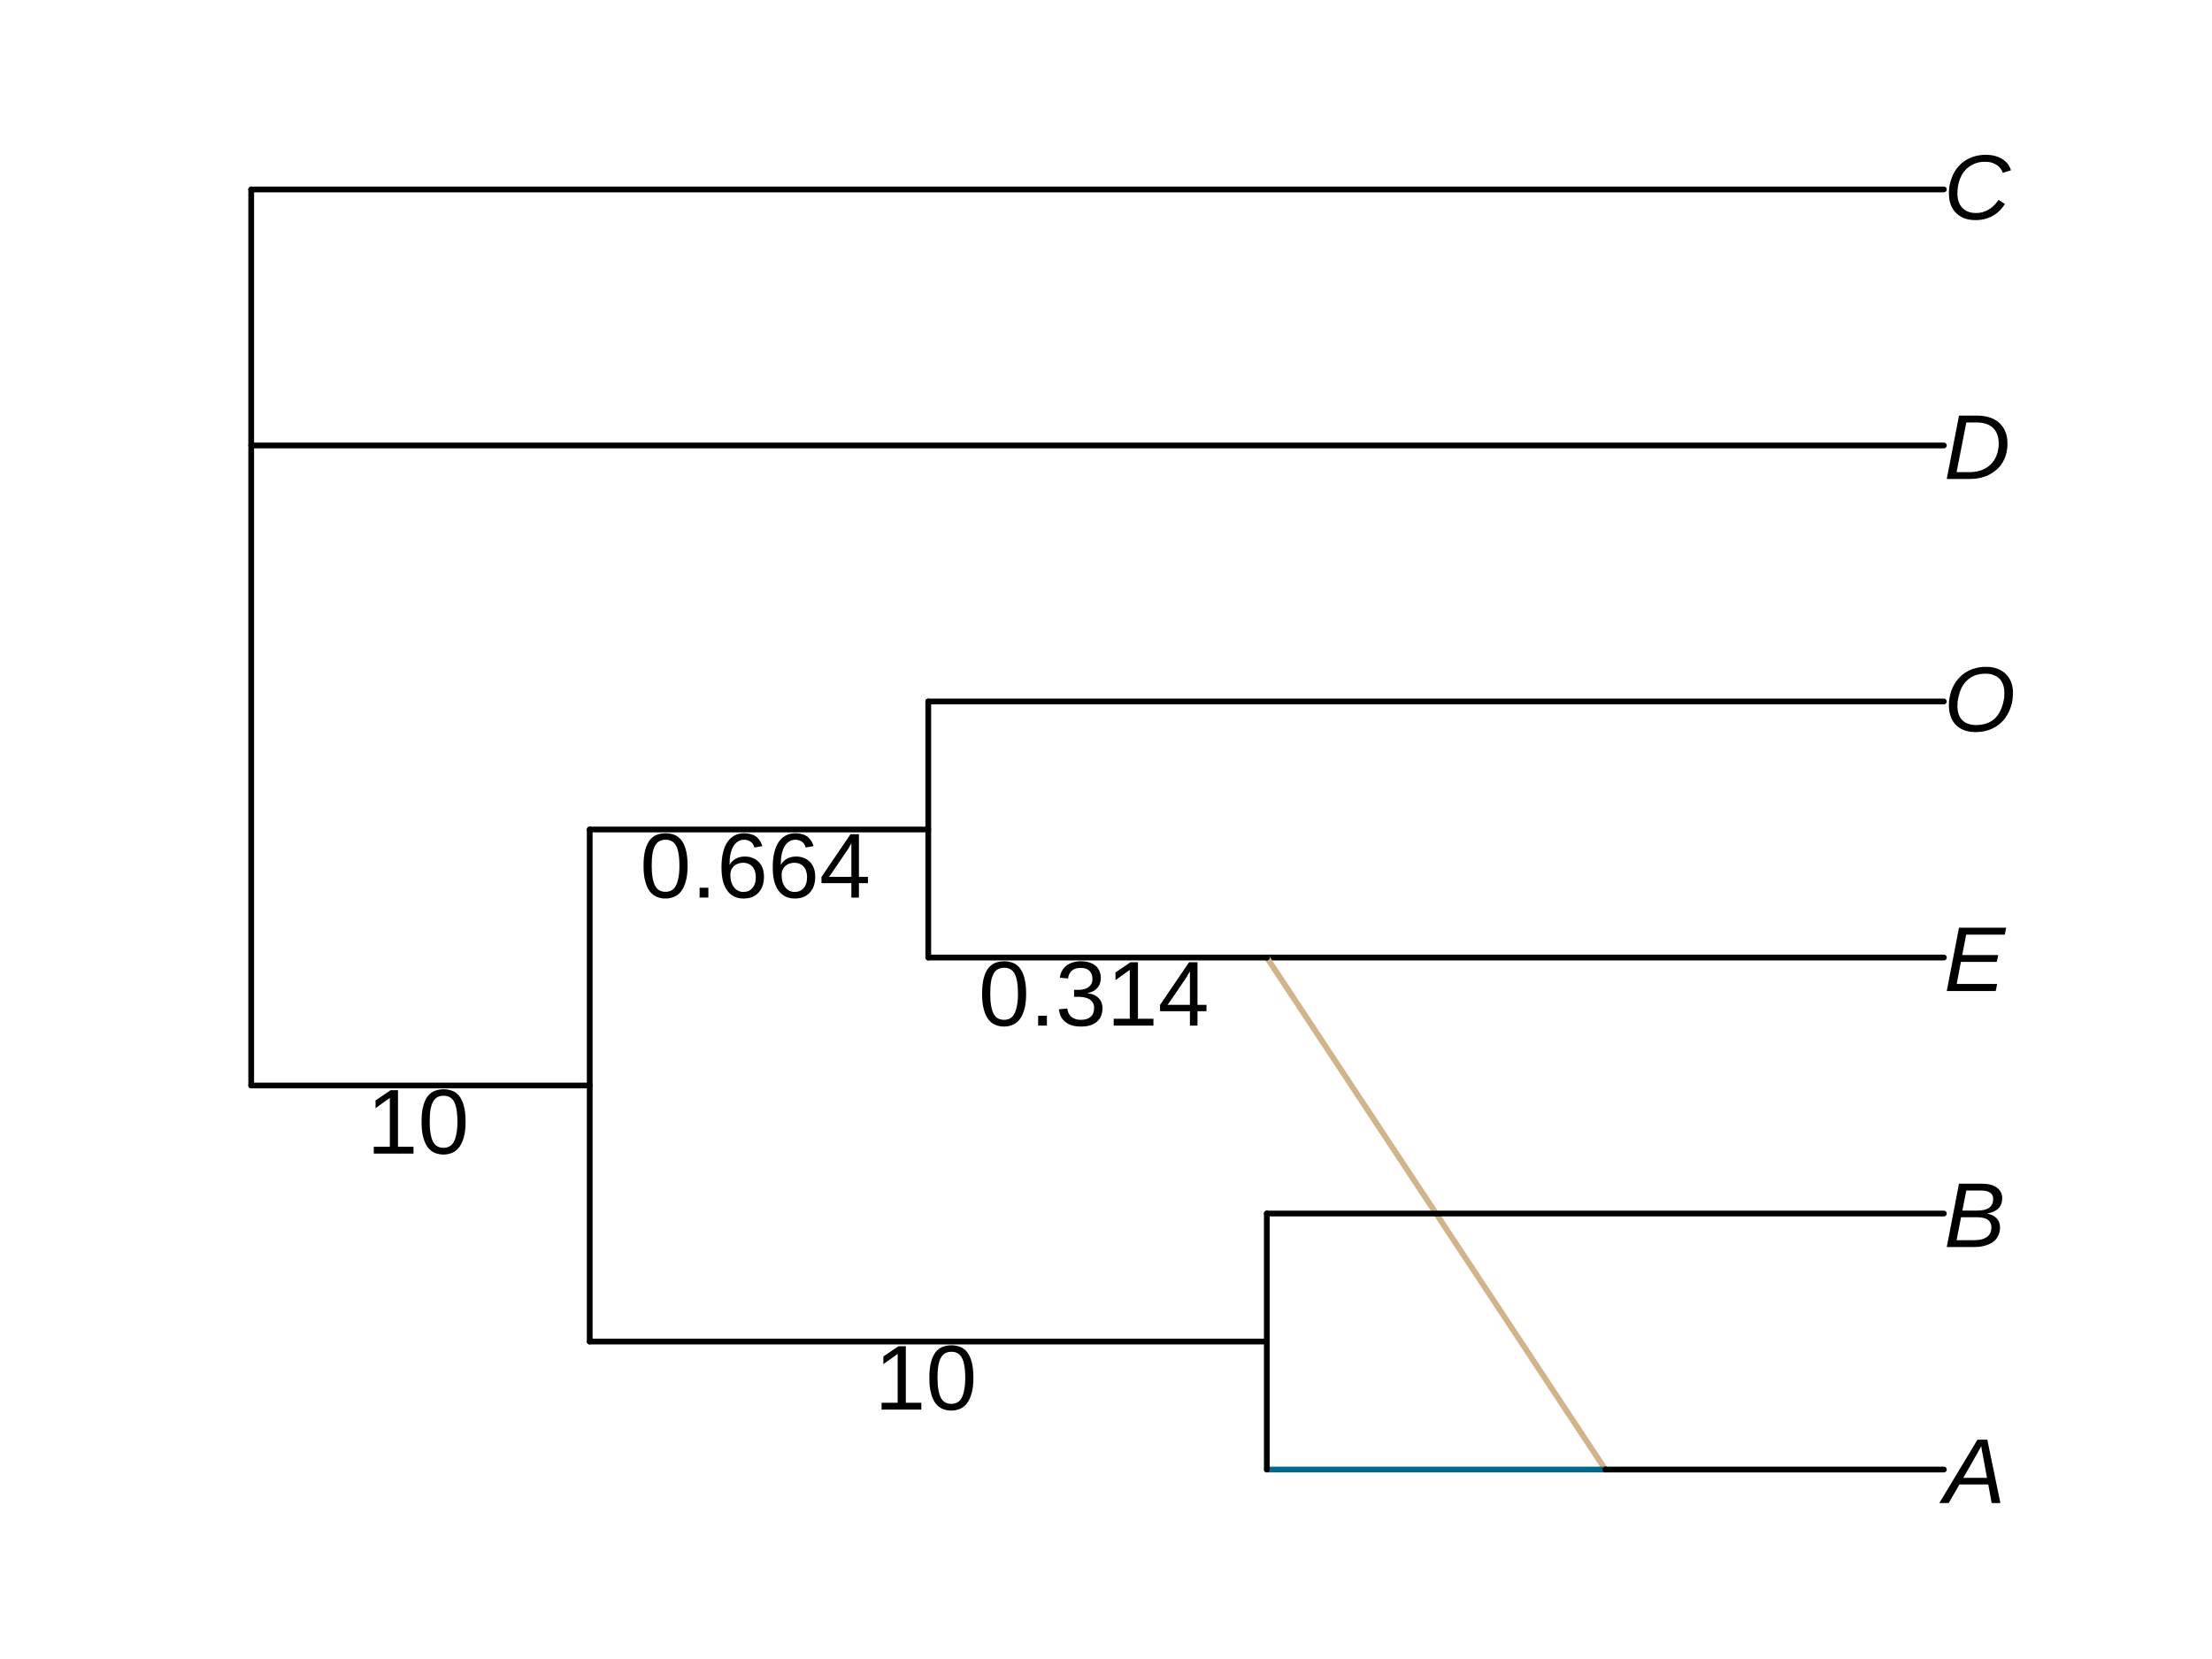
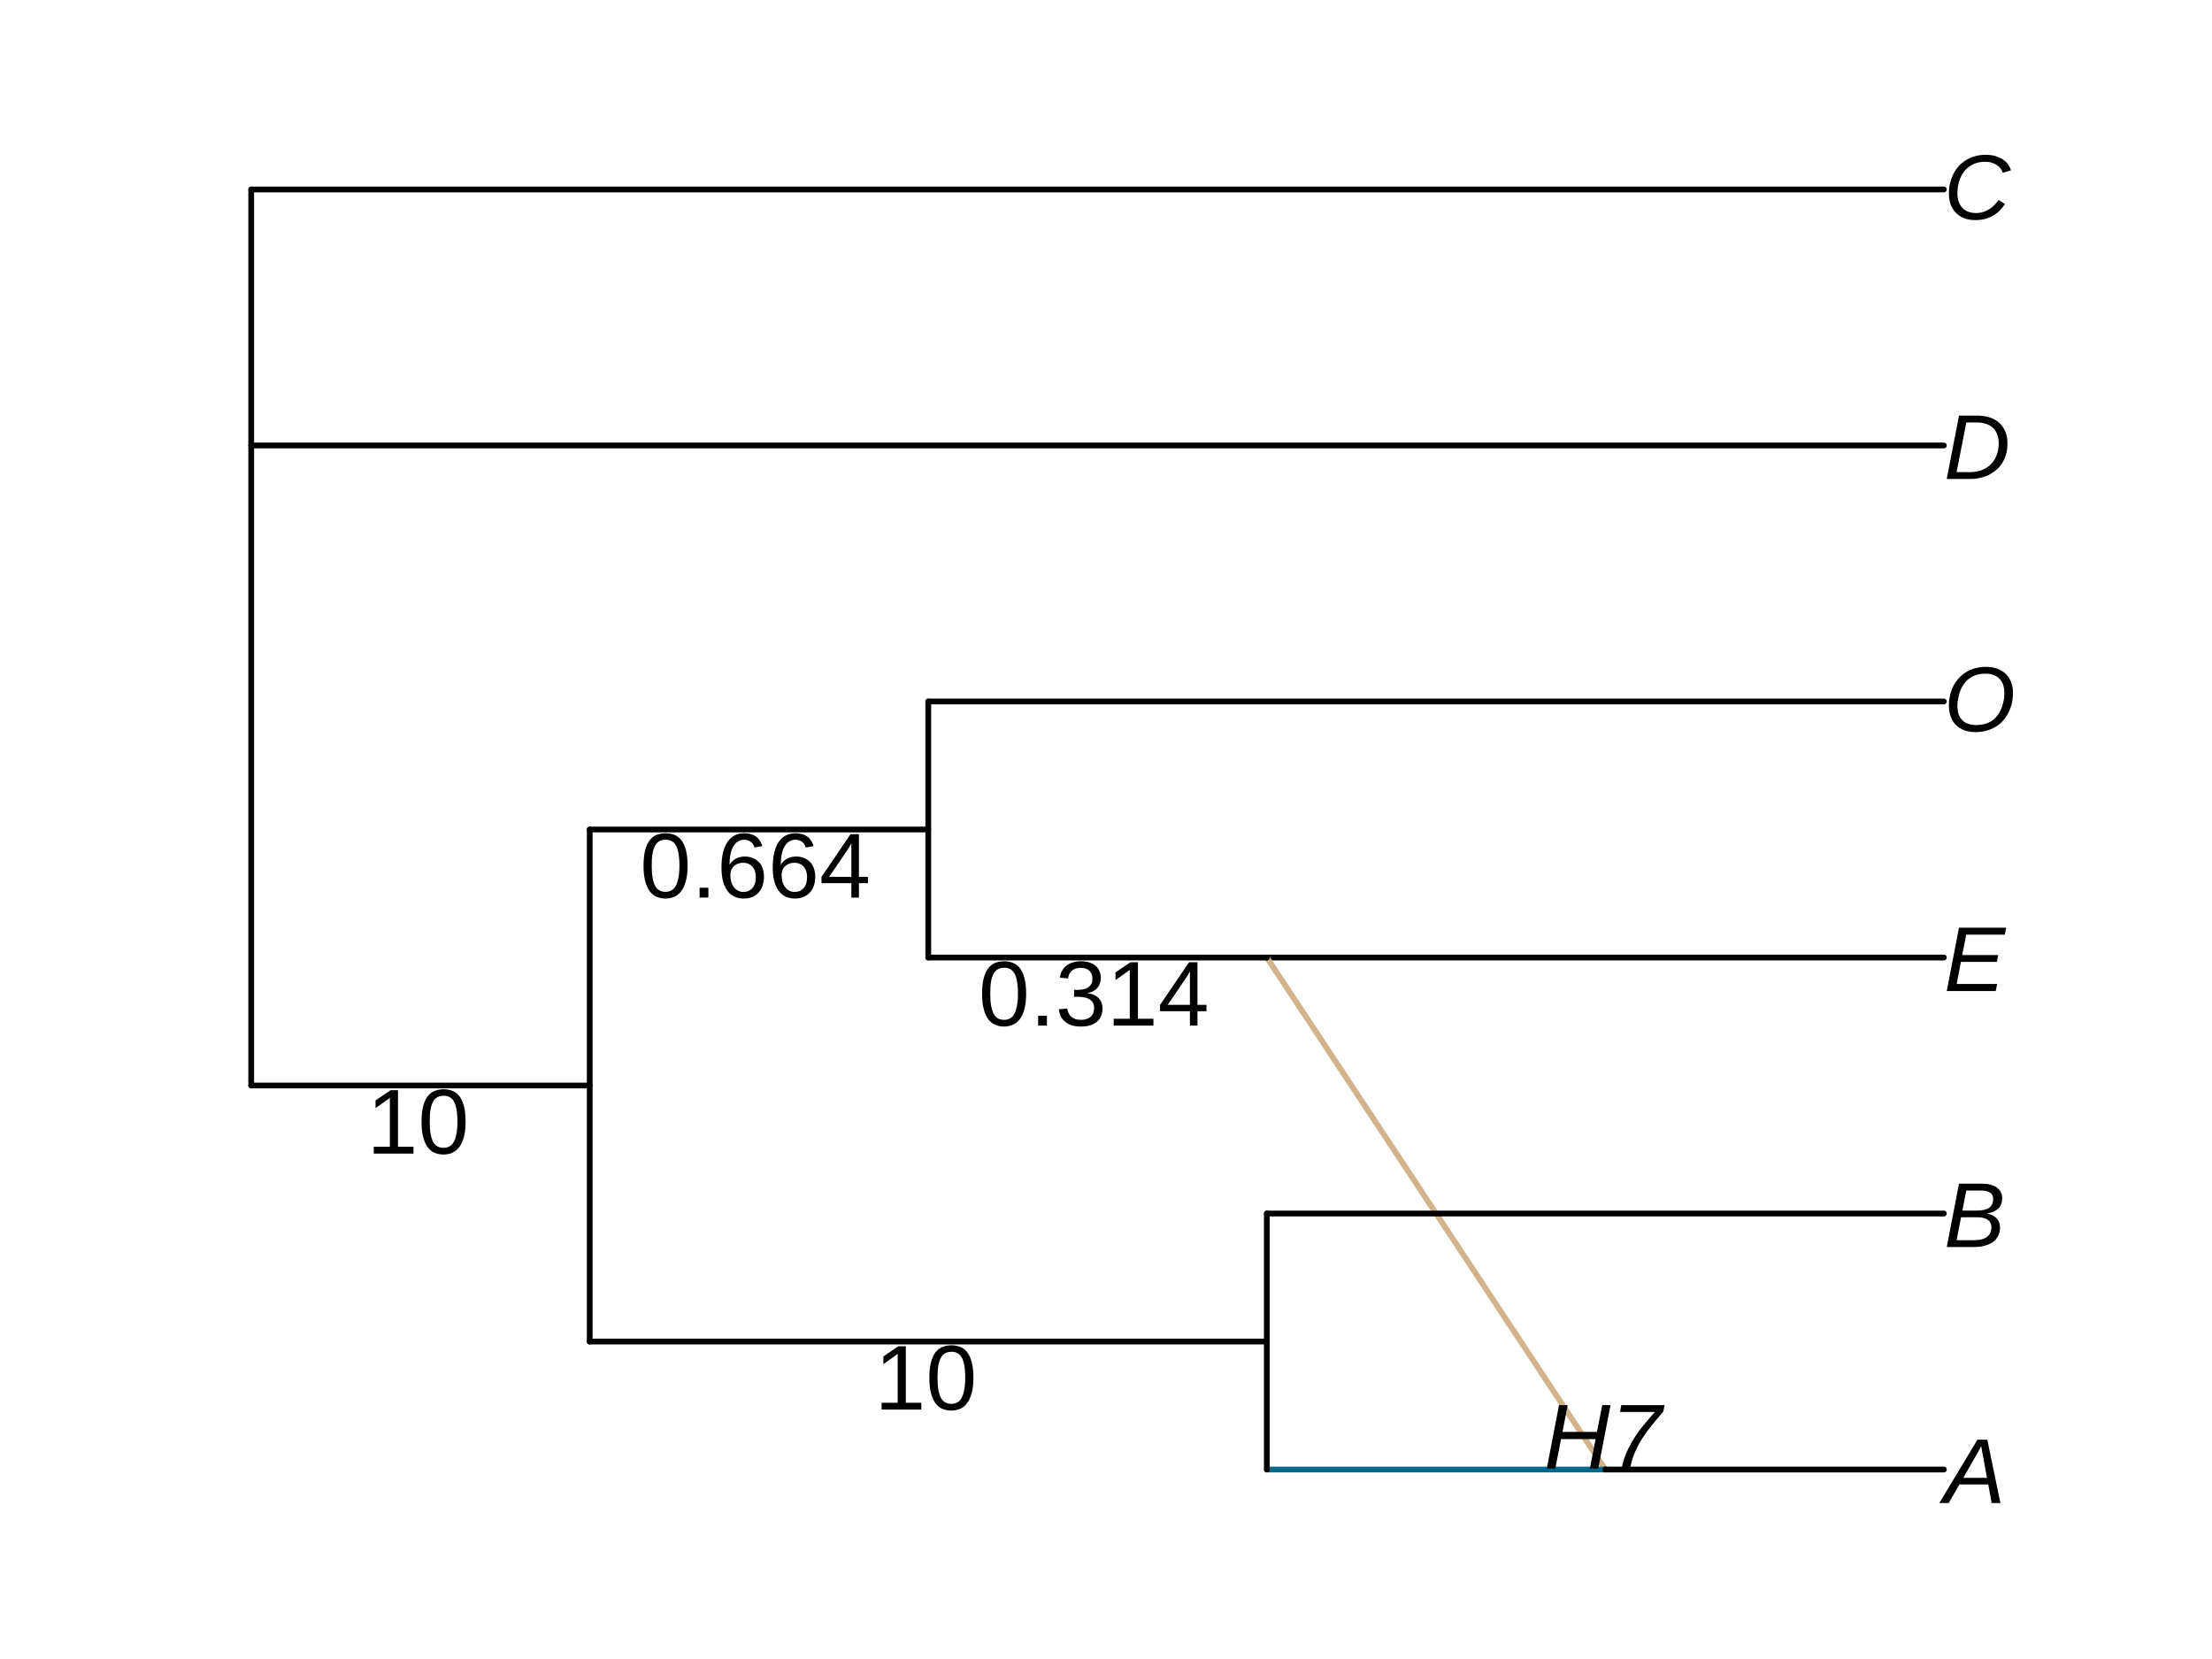
<svg xmlns="http://www.w3.org/2000/svg" xmlns:xlink="http://www.w3.org/1999/xlink" width="288pt" height="216pt" viewBox="0 0 288 216" version="1.1">
  <defs>
    <g>
      <symbol overflow="visible" id="glyph0-0">
        <path style="stroke:none;" d="M 0.406 0 L 0.406 -8 L 3.594 -8 L 3.594 0 Z M 0.797 -0.406 L 3.188 -0.406 L 3.188 -7.594 L 0.797 -7.594 Z M 0.797 -0.406 " />
      </symbol>
      <symbol overflow="visible" id="glyph0-1">
        <path style="stroke:none;" d="M 7.953 -1.969 C 7.766 -1.688 7.551 -1.414 7.312 -1.156 C 7.07 -0.906 6.797 -0.688 6.484 -0.5 C 6.18 -0.312 5.832 -0.16 5.438 -0.047 C 5.051 0.066 4.609 0.125 4.109 0.125 C 3.523 0.125 3.016 0.035 2.578 -0.141 C 2.148 -0.328 1.789 -0.578 1.5 -0.891 C 1.219 -1.203 1.004 -1.566 0.859 -1.984 C 0.723 -2.398 0.656 -2.848 0.656 -3.328 C 0.656 -3.816 0.707 -4.281 0.812 -4.719 C 0.926 -5.156 1.078 -5.562 1.266 -5.938 C 1.461 -6.312 1.703 -6.648 1.984 -6.953 C 2.266 -7.254 2.582 -7.508 2.938 -7.719 C 3.289 -7.926 3.676 -8.086 4.094 -8.203 C 4.508 -8.316 4.953 -8.375 5.422 -8.375 C 5.93 -8.375 6.375 -8.316 6.75 -8.203 C 7.125 -8.086 7.445 -7.938 7.719 -7.75 C 7.988 -7.562 8.207 -7.348 8.375 -7.109 C 8.539 -6.867 8.66 -6.617 8.734 -6.359 L 7.672 -6.031 C 7.617 -6.219 7.531 -6.395 7.406 -6.562 C 7.281 -6.738 7.125 -6.891 6.938 -7.016 C 6.75 -7.148 6.523 -7.258 6.266 -7.344 C 6.004 -7.426 5.707 -7.469 5.375 -7.469 C 4.801 -7.469 4.289 -7.363 3.844 -7.156 C 3.395 -6.945 3.016 -6.656 2.703 -6.281 C 2.398 -5.914 2.164 -5.477 2 -4.969 C 1.844 -4.469 1.766 -3.914 1.766 -3.312 C 1.766 -2.945 1.816 -2.609 1.922 -2.297 C 2.023 -1.992 2.176 -1.727 2.375 -1.5 C 2.57 -1.281 2.82 -1.109 3.125 -0.984 C 3.426 -0.859 3.773 -0.797 4.172 -0.797 C 4.523 -0.797 4.848 -0.844 5.141 -0.938 C 5.43 -1.031 5.695 -1.156 5.938 -1.312 C 6.188 -1.469 6.406 -1.648 6.594 -1.859 C 6.789 -2.066 6.969 -2.281 7.125 -2.5 Z M 7.953 -1.969 " />
      </symbol>
      <symbol overflow="visible" id="glyph0-2">
        <path style="stroke:none;" d="M 4.359 -8.25 C 4.941 -8.25 5.473 -8.172 5.953 -8.016 C 6.43 -7.867 6.844 -7.641 7.188 -7.328 C 7.531 -7.023 7.797 -6.648 7.984 -6.203 C 8.18 -5.754 8.281 -5.234 8.281 -4.641 C 8.281 -4.117 8.219 -3.641 8.094 -3.203 C 7.969 -2.773 7.797 -2.391 7.578 -2.047 C 7.359 -1.703 7.094 -1.398 6.781 -1.141 C 6.477 -0.891 6.145 -0.676 5.781 -0.5 C 5.414 -0.332 5.031 -0.207 4.625 -0.125 C 4.219 -0.039 3.801 0 3.375 0 L 0.375 0 L 1.969 -8.25 Z M 1.656 -0.891 L 3.328 -0.891 C 3.898 -0.891 4.422 -0.973 4.891 -1.141 C 5.359 -1.316 5.758 -1.566 6.094 -1.891 C 6.426 -2.211 6.68 -2.602 6.859 -3.062 C 7.047 -3.531 7.141 -4.055 7.141 -4.641 C 7.141 -5.109 7.066 -5.516 6.922 -5.859 C 6.785 -6.203 6.594 -6.484 6.344 -6.703 C 6.094 -6.922 5.797 -7.082 5.453 -7.188 C 5.109 -7.301 4.738 -7.359 4.344 -7.359 L 2.922 -7.359 Z M 1.656 -0.891 " />
      </symbol>
      <symbol overflow="visible" id="glyph0-3">
        <path style="stroke:none;" d="M 5.5 -8.375 C 6.062 -8.375 6.555 -8.289 6.984 -8.125 C 7.422 -7.957 7.785 -7.723 8.078 -7.422 C 8.379 -7.129 8.609 -6.773 8.766 -6.359 C 8.922 -5.941 9 -5.484 9 -4.984 C 9 -4.797 8.988 -4.598 8.969 -4.391 C 8.945 -4.18 8.922 -3.984 8.891 -3.797 C 8.766 -3.203 8.562 -2.66 8.281 -2.172 C 8.008 -1.691 7.672 -1.281 7.266 -0.938 C 6.859 -0.602 6.391 -0.344 5.859 -0.156 C 5.336 0.031 4.77 0.125 4.156 0.125 C 3.57 0.125 3.062 0.039 2.625 -0.125 C 2.188 -0.301 1.82 -0.539 1.531 -0.844 C 1.238 -1.156 1.02 -1.523 0.875 -1.953 C 0.727 -2.379 0.656 -2.848 0.656 -3.359 C 0.656 -3.535 0.66 -3.719 0.672 -3.906 C 0.691 -4.094 0.723 -4.285 0.766 -4.484 C 0.879 -5.066 1.07 -5.598 1.344 -6.078 C 1.625 -6.555 1.969 -6.969 2.375 -7.312 C 2.781 -7.656 3.242 -7.914 3.766 -8.094 C 4.297 -8.281 4.875 -8.375 5.5 -8.375 Z M 5.438 -7.484 C 4.926 -7.484 4.473 -7.41 4.078 -7.266 C 3.68 -7.117 3.332 -6.906 3.031 -6.625 C 2.738 -6.352 2.492 -6.02 2.297 -5.625 C 2.109 -5.238 1.969 -4.797 1.875 -4.297 C 1.832 -4.117 1.801 -3.945 1.781 -3.781 C 1.77 -3.613 1.766 -3.453 1.766 -3.297 C 1.766 -2.879 1.816 -2.516 1.922 -2.203 C 2.035 -1.891 2.195 -1.629 2.406 -1.422 C 2.613 -1.211 2.867 -1.055 3.172 -0.953 C 3.484 -0.848 3.828 -0.797 4.203 -0.797 C 4.723 -0.797 5.18 -0.867 5.578 -1.016 C 5.984 -1.16 6.332 -1.367 6.625 -1.641 C 6.914 -1.922 7.156 -2.254 7.344 -2.641 C 7.539 -3.035 7.688 -3.477 7.781 -3.969 C 7.82 -4.133 7.848 -4.301 7.859 -4.469 C 7.867 -4.645 7.875 -4.812 7.875 -4.969 C 7.875 -5.383 7.816 -5.75 7.703 -6.062 C 7.598 -6.375 7.438 -6.633 7.219 -6.844 C 7.008 -7.051 6.754 -7.207 6.453 -7.312 C 6.148 -7.426 5.812 -7.484 5.438 -7.484 Z M 5.438 -7.484 " />
      </symbol>
      <symbol overflow="visible" id="glyph0-4">
        <path style="stroke:none;" d="M 0.375 0 L 1.969 -8.25 L 8.109 -8.25 L 7.938 -7.344 L 2.906 -7.344 L 2.391 -4.688 L 7.078 -4.688 L 6.891 -3.797 L 2.219 -3.797 L 1.672 -0.922 L 6.938 -0.922 L 6.75 0 Z M 0.375 0 " />
      </symbol>
      <symbol overflow="visible" id="glyph0-5">
        <path style="stroke:none;" d="M 1.969 -8.25 L 4.953 -8.25 C 5.359 -8.25 5.723 -8.207 6.047 -8.125 C 6.379 -8.039 6.656 -7.914 6.875 -7.75 C 7.102 -7.594 7.281 -7.395 7.406 -7.156 C 7.531 -6.926 7.594 -6.664 7.594 -6.375 C 7.594 -5.801 7.426 -5.348 7.094 -5.016 C 6.758 -4.691 6.266 -4.473 5.609 -4.359 C 5.891 -4.305 6.133 -4.227 6.344 -4.125 C 6.551 -4.02 6.727 -3.891 6.875 -3.734 C 7.02 -3.578 7.129 -3.398 7.203 -3.203 C 7.273 -3.004 7.312 -2.797 7.312 -2.578 C 7.312 -2.254 7.266 -1.961 7.172 -1.703 C 7.078 -1.453 6.953 -1.227 6.797 -1.031 C 6.641 -0.844 6.453 -0.68 6.234 -0.547 C 6.016 -0.422 5.773 -0.316 5.516 -0.234 C 5.266 -0.148 5 -0.086 4.719 -0.047 C 4.438 -0.016 4.148 0 3.859 0 L 0.375 0 Z M 2.406 -4.75 L 4.344 -4.75 C 5.051 -4.75 5.57 -4.875 5.906 -5.125 C 6.25 -5.383 6.422 -5.766 6.422 -6.266 C 6.422 -6.629 6.285 -6.898 6.016 -7.078 C 5.754 -7.266 5.367 -7.359 4.859 -7.359 L 2.922 -7.359 Z M 1.656 -0.891 L 3.812 -0.891 C 4.113 -0.891 4.41 -0.91 4.703 -0.953 C 4.992 -1.004 5.25 -1.094 5.469 -1.219 C 5.688 -1.344 5.859 -1.516 5.984 -1.734 C 6.117 -1.953 6.188 -2.238 6.188 -2.594 C 6.188 -3.008 6.031 -3.328 5.719 -3.547 C 5.406 -3.766 4.961 -3.875 4.391 -3.875 L 2.234 -3.875 Z M 1.656 -0.891 " />
      </symbol>
      <symbol overflow="visible" id="glyph0-6">
        <path style="stroke:none;" d="M 6.219 0 L 5.781 -2.422 L 2.031 -2.422 L 0.625 0 L -0.594 0 L 4.375 -8.25 L 5.656 -8.25 L 7.359 0 Z M 5.109 -6.062 C 5.078 -6.219 5.047 -6.367 5.016 -6.516 C 4.984 -6.672 4.957 -6.812 4.938 -6.938 C 4.914 -7.07 4.898 -7.18 4.891 -7.266 C 4.879 -7.348 4.867 -7.395 4.859 -7.406 C 4.859 -7.395 4.832 -7.344 4.781 -7.25 C 4.738 -7.164 4.68 -7.062 4.609 -6.938 C 4.535 -6.812 4.457 -6.672 4.375 -6.516 C 4.289 -6.359 4.203 -6.203 4.109 -6.047 L 2.531 -3.281 L 5.609 -3.281 Z M 5.109 -6.062 " />
+       </symbol>
+       <symbol overflow="visible" id="glyph0-7">
+         <path style="stroke:none;" d="M 5.984 0 L 6.734 -3.828 L 2.234 -3.828 L 1.484 0 L 0.375 0 L 1.969 -8.25 L 3.094 -8.25 L 2.422 -4.766 L 6.906 -4.766 L 7.594 -8.25 L 8.672 -8.25 L 7.078 0 Z M 5.984 0 " />
+       </symbol>
+       <symbol overflow="visible" id="glyph0-8">
+         <path style="stroke:none;" d="M 6.875 -7.406 C 6.52 -6.977 6.176 -6.57 5.844 -6.188 C 5.52 -5.801 5.211 -5.414 4.922 -5.031 C 4.641 -4.656 4.375 -4.273 4.125 -3.891 C 3.875 -3.504 3.648 -3.109 3.453 -2.703 C 3.254 -2.297 3.078 -1.867 2.922 -1.422 C 2.773 -0.973 2.648 -0.5 2.547 0 L 1.453 0 C 1.598 -0.75 1.812 -1.441 2.094 -2.078 C 2.375 -2.723 2.703 -3.344 3.078 -3.938 C 3.453 -4.531 3.867 -5.102 4.328 -5.656 C 4.785 -6.219 5.27 -6.785 5.781 -7.359 L 1.25 -7.359 L 1.406 -8.25 L 7.047 -8.25 Z M 6.875 -7.406 " />
      </symbol>
      <symbol overflow="visible" id="glyph1-0">
        <path style="stroke:none;" d="M 0.406 0 L 0.406 -8 L 3.594 -8 L 3.594 0 Z M 0.797 -0.406 L 3.188 -0.406 L 3.188 -7.594 L 0.797 -7.594 Z M 0.797 -0.406 " />
      </symbol>
      <symbol overflow="visible" id="glyph1-1">
        <path style="stroke:none;" d="M 6.203 -4.125 C 6.203 -3.332 6.125 -2.664 5.969 -2.125 C 5.82 -1.582 5.617 -1.145 5.359 -0.812 C 5.098 -0.477 4.789 -0.238 4.438 -0.094 C 4.094 0.051 3.723 0.125 3.328 0.125 C 2.922 0.125 2.539 0.051 2.188 -0.094 C 1.844 -0.238 1.539 -0.477 1.281 -0.812 C 1.031 -1.145 0.832 -1.582 0.688 -2.125 C 0.539 -2.664 0.469 -3.332 0.469 -4.125 C 0.469 -4.957 0.539 -5.645 0.688 -6.188 C 0.832 -6.738 1.035 -7.176 1.297 -7.5 C 1.555 -7.82 1.859 -8.047 2.203 -8.172 C 2.555 -8.305 2.941 -8.375 3.359 -8.375 C 3.754 -8.375 4.125 -8.305 4.469 -8.172 C 4.812 -8.047 5.113 -7.82 5.375 -7.5 C 5.633 -7.176 5.836 -6.738 5.984 -6.188 C 6.129 -5.645 6.203 -4.957 6.203 -4.125 Z M 5.141 -4.125 C 5.141 -4.781 5.098 -5.328 5.016 -5.766 C 4.941 -6.203 4.828 -6.551 4.672 -6.812 C 4.516 -7.07 4.328 -7.254 4.109 -7.359 C 3.891 -7.473 3.641 -7.531 3.359 -7.531 C 3.055 -7.531 2.789 -7.473 2.562 -7.359 C 2.344 -7.254 2.156 -7.07 2 -6.812 C 1.844 -6.551 1.723 -6.203 1.641 -5.766 C 1.566 -5.328 1.531 -4.781 1.531 -4.125 C 1.531 -3.5 1.57 -2.969 1.656 -2.531 C 1.738 -2.094 1.852 -1.742 2 -1.484 C 2.156 -1.223 2.344 -1.035 2.562 -0.922 C 2.789 -0.805 3.047 -0.75 3.328 -0.75 C 3.609 -0.75 3.859 -0.805 4.078 -0.922 C 4.305 -1.035 4.492 -1.223 4.641 -1.484 C 4.797 -1.742 4.914 -2.094 5 -2.531 C 5.094 -2.969 5.141 -3.5 5.141 -4.125 Z M 5.141 -4.125 " />
      </symbol>
      <symbol overflow="visible" id="glyph1-2">
        <path style="stroke:none;" d="M 1.094 0 L 1.094 -1.281 L 2.234 -1.281 L 2.234 0 Z M 1.094 0 " />
      </symbol>
      <symbol overflow="visible" id="glyph1-3">
        <path style="stroke:none;" d="M 6.141 -2.281 C 6.141 -1.906 6.078 -1.566 5.953 -1.266 C 5.836 -0.973 5.66 -0.723 5.422 -0.516 C 5.18 -0.305 4.883 -0.145 4.531 -0.031 C 4.188 0.07 3.789 0.125 3.344 0.125 C 2.832 0.125 2.398 0.062 2.047 -0.062 C 1.703 -0.195 1.414 -0.367 1.188 -0.578 C 0.957 -0.785 0.785 -1.02 0.672 -1.281 C 0.566 -1.551 0.492 -1.832 0.453 -2.125 L 1.547 -2.219 C 1.578 -2 1.633 -1.801 1.719 -1.625 C 1.801 -1.445 1.914 -1.289 2.062 -1.156 C 2.207 -1.031 2.383 -0.93 2.594 -0.859 C 2.801 -0.785 3.051 -0.75 3.344 -0.75 C 3.875 -0.75 4.289 -0.879 4.594 -1.141 C 4.895 -1.41 5.047 -1.801 5.047 -2.312 C 5.047 -2.613 4.977 -2.859 4.844 -3.047 C 4.707 -3.234 4.539 -3.379 4.344 -3.484 C 4.145 -3.586 3.926 -3.656 3.688 -3.688 C 3.445 -3.727 3.227 -3.75 3.031 -3.75 L 2.438 -3.75 L 2.438 -4.656 L 3.016 -4.656 C 3.211 -4.656 3.414 -4.676 3.625 -4.719 C 3.844 -4.758 4.039 -4.832 4.219 -4.938 C 4.395 -5.051 4.539 -5.195 4.656 -5.375 C 4.77 -5.562 4.828 -5.797 4.828 -6.078 C 4.828 -6.523 4.695 -6.875 4.438 -7.125 C 4.188 -7.383 3.801 -7.516 3.281 -7.516 C 2.82 -7.516 2.445 -7.395 2.156 -7.156 C 1.875 -6.914 1.707 -6.578 1.656 -6.141 L 0.594 -6.234 C 0.633 -6.598 0.734 -6.91 0.891 -7.172 C 1.047 -7.441 1.242 -7.664 1.484 -7.844 C 1.734 -8.02 2.008 -8.148 2.312 -8.234 C 2.625 -8.328 2.953 -8.375 3.297 -8.375 C 3.754 -8.375 4.148 -8.316 4.484 -8.203 C 4.816 -8.086 5.086 -7.93 5.297 -7.734 C 5.516 -7.535 5.672 -7.301 5.766 -7.031 C 5.867 -6.77 5.922 -6.488 5.922 -6.188 C 5.922 -5.945 5.883 -5.723 5.812 -5.516 C 5.75 -5.305 5.645 -5.113 5.5 -4.938 C 5.363 -4.77 5.188 -4.625 4.969 -4.5 C 4.75 -4.383 4.488 -4.297 4.188 -4.234 L 4.188 -4.219 C 4.52 -4.176 4.805 -4.098 5.047 -3.984 C 5.297 -3.867 5.5 -3.723 5.656 -3.547 C 5.82 -3.379 5.941 -3.188 6.016 -2.969 C 6.098 -2.75 6.141 -2.52 6.141 -2.281 Z M 6.141 -2.281 " />
      </symbol>
      <symbol overflow="visible" id="glyph1-4">
        <path style="stroke:none;" d="M 0.922 0 L 0.922 -0.891 L 3.016 -0.891 L 3.016 -7.25 L 1.156 -5.922 L 1.156 -6.922 L 3.109 -8.25 L 4.078 -8.25 L 4.078 -0.891 L 6.094 -0.891 L 6.094 0 Z M 0.922 0 " />
      </symbol>
      <symbol overflow="visible" id="glyph1-5">
        <path style="stroke:none;" d="M 5.156 -1.875 L 5.156 0 L 4.172 0 L 4.172 -1.875 L 0.281 -1.875 L 0.281 -2.688 L 4.062 -8.25 L 5.156 -8.25 L 5.156 -2.703 L 6.328 -2.703 L 6.328 -1.875 Z M 4.172 -7.062 C 4.16 -7.039 4.141 -7.004 4.109 -6.953 C 4.078 -6.898 4.039 -6.836 4 -6.766 C 3.957 -6.691 3.914 -6.617 3.875 -6.547 C 3.844 -6.473 3.812 -6.414 3.781 -6.375 L 1.656 -3.25 C 1.633 -3.219 1.602 -3.176 1.562 -3.125 C 1.531 -3.07 1.492 -3.02 1.453 -2.969 C 1.422 -2.914 1.383 -2.863 1.344 -2.812 C 1.301 -2.77 1.27 -2.734 1.25 -2.703 L 4.172 -2.703 Z M 4.172 -7.062 " />
      </symbol>
      <symbol overflow="visible" id="glyph1-6">
        <path style="stroke:none;" d="M 6.141 -2.703 C 6.141 -2.285 6.082 -1.906 5.969 -1.562 C 5.852 -1.219 5.68 -0.922 5.453 -0.672 C 5.234 -0.422 4.957 -0.223 4.625 -0.078 C 4.289 0.055 3.91 0.125 3.484 0.125 C 3.004 0.125 2.582 0.031 2.219 -0.156 C 1.863 -0.344 1.566 -0.609 1.328 -0.953 C 1.086 -1.297 0.906 -1.719 0.781 -2.219 C 0.664 -2.727 0.609 -3.301 0.609 -3.938 C 0.609 -4.676 0.676 -5.32 0.812 -5.875 C 0.945 -6.426 1.141 -6.883 1.391 -7.25 C 1.648 -7.625 1.961 -7.906 2.328 -8.094 C 2.691 -8.281 3.102 -8.375 3.562 -8.375 C 3.844 -8.375 4.102 -8.344 4.344 -8.281 C 4.594 -8.227 4.816 -8.133 5.016 -8 C 5.223 -7.875 5.398 -7.703 5.547 -7.484 C 5.703 -7.273 5.828 -7.016 5.922 -6.703 L 4.906 -6.516 C 4.801 -6.867 4.629 -7.125 4.391 -7.281 C 4.148 -7.445 3.867 -7.531 3.547 -7.531 C 3.266 -7.531 3.004 -7.457 2.766 -7.312 C 2.535 -7.176 2.336 -6.973 2.172 -6.703 C 2.004 -6.43 1.875 -6.086 1.781 -5.672 C 1.695 -5.266 1.656 -4.789 1.656 -4.25 C 1.852 -4.602 2.125 -4.875 2.469 -5.062 C 2.812 -5.25 3.207 -5.344 3.656 -5.344 C 4.031 -5.344 4.367 -5.281 4.672 -5.156 C 4.984 -5.031 5.25 -4.852 5.469 -4.625 C 5.688 -4.406 5.852 -4.129 5.969 -3.797 C 6.082 -3.473 6.141 -3.109 6.141 -2.703 Z M 5.078 -2.656 C 5.078 -2.938 5.039 -3.191 4.969 -3.422 C 4.895 -3.66 4.785 -3.859 4.641 -4.016 C 4.504 -4.18 4.332 -4.305 4.125 -4.391 C 3.926 -4.484 3.688 -4.531 3.406 -4.531 C 3.219 -4.531 3.023 -4.5 2.828 -4.438 C 2.629 -4.383 2.453 -4.289 2.297 -4.156 C 2.141 -4.031 2.008 -3.863 1.906 -3.656 C 1.812 -3.457 1.766 -3.207 1.766 -2.906 C 1.766 -2.602 1.801 -2.316 1.875 -2.047 C 1.957 -1.785 2.07 -1.555 2.219 -1.359 C 2.363 -1.172 2.539 -1.02 2.75 -0.906 C 2.957 -0.789 3.191 -0.734 3.453 -0.734 C 3.703 -0.734 3.926 -0.773 4.125 -0.859 C 4.332 -0.953 4.504 -1.082 4.641 -1.25 C 4.785 -1.414 4.895 -1.613 4.969 -1.844 C 5.039 -2.082 5.078 -2.352 5.078 -2.656 Z M 5.078 -2.656 " />
      </symbol>
    </g>
  </defs>
  <g id="surface166">
    <rect x="0" y="0" width="288" height="216" style="fill:rgb(100%,100%,100%);fill-opacity:1;stroke:none;" />
    <path style="fill:none;stroke-width:0.75;stroke-linecap:round;stroke-linejoin:round;stroke:rgb(0%,0%,0%);stroke-opacity:1;stroke-miterlimit:10;" d="M 32.707 24.668 L 253.09 24.668 " />
    <path style="fill:none;stroke-width:0.75;stroke-linecap:round;stroke-linejoin:round;stroke:rgb(0%,0%,0%);stroke-opacity:1;stroke-miterlimit:10;" d="M 32.707 58 L 253.09 58 " />
    <path style="fill:none;stroke-width:0.75;stroke-linecap:round;stroke-linejoin:round;stroke:rgb(0%,0%,0%);stroke-opacity:1;stroke-miterlimit:10;" d="M 120.859 91.332 L 253.09 91.332 " />
    <path style="fill:none;stroke-width:0.75;stroke-linecap:round;stroke-linejoin:round;stroke:rgb(0%,0%,0%);stroke-opacity:1;stroke-miterlimit:10;" d="M 164.938 124.668 L 253.09 124.668 " />
    <path style="fill:none;stroke-width:0.75;stroke-linecap:round;stroke-linejoin:round;stroke:rgb(82.353%,70.588%,54.902%);stroke-opacity:1;stroke-miterlimit:10;" d="M 164.938 124.668 L 209.016 191.332 " />
    <path style="fill:none;stroke-width:0.75;stroke-linecap:round;stroke-linejoin:round;stroke:rgb(0%,0%,0%);stroke-opacity:1;stroke-miterlimit:10;" d="M 120.859 124.668 L 164.938 124.668 " />
    <path style="fill:none;stroke-width:0.75;stroke-linecap:round;stroke-linejoin:round;stroke:rgb(0%,0%,0%);stroke-opacity:1;stroke-miterlimit:10;" d="M 76.781 108 L 120.859 108 " />
    <path style="fill:none;stroke-width:0.75;stroke-linecap:round;stroke-linejoin:round;stroke:rgb(0%,0%,0%);stroke-opacity:1;stroke-miterlimit:10;" d="M 164.938 158 L 253.09 158 " />
    <path style="fill:none;stroke-width:0.75;stroke-linecap:round;stroke-linejoin:round;stroke:rgb(0%,0%,0%);stroke-opacity:1;stroke-miterlimit:10;" d="M 209.016 191.332 L 253.09 191.332 " />
    <path style="fill:none;stroke-width:0.75;stroke-linecap:round;stroke-linejoin:round;stroke:rgb(0%,40.784%,54.51%);stroke-opacity:1;stroke-miterlimit:10;" d="M 164.938 191.332 L 209.016 191.332 " />
    <path style="fill:none;stroke-width:0.75;stroke-linecap:round;stroke-linejoin:round;stroke:rgb(0%,0%,0%);stroke-opacity:1;stroke-miterlimit:10;" d="M 76.781 174.668 L 164.938 174.668 " />
    <path style="fill:none;stroke-width:0.75;stroke-linecap:round;stroke-linejoin:round;stroke:rgb(0%,0%,0%);stroke-opacity:1;stroke-miterlimit:10;" d="M 32.707 141.332 L 76.781 141.332 " />
    <path style="fill:none;stroke-width:0.75;stroke-linecap:round;stroke-linejoin:round;stroke:rgb(0%,0%,0%);stroke-opacity:1;stroke-miterlimit:10;" d="M 164.938 124.668 L 164.938 124.668 " />
    <path style="fill:none;stroke-width:0.75;stroke-linecap:round;stroke-linejoin:round;stroke:rgb(0%,0%,0%);stroke-opacity:1;stroke-miterlimit:10;" d="M 120.859 124.668 L 120.859 91.332 " />
    <path style="fill:none;stroke-width:0.75;stroke-linecap:round;stroke-linejoin:round;stroke:rgb(0%,0%,0%);stroke-opacity:1;stroke-miterlimit:10;" d="M 209.016 191.332 L 209.016 191.332 " />
    <path style="fill:none;stroke-width:0.75;stroke-linecap:round;stroke-linejoin:round;stroke:rgb(0%,0%,0%);stroke-opacity:1;stroke-miterlimit:10;" d="M 164.938 191.332 L 164.938 158 " />
    <path style="fill:none;stroke-width:0.75;stroke-linecap:round;stroke-linejoin:round;stroke:rgb(0%,0%,0%);stroke-opacity:1;stroke-miterlimit:10;" d="M 76.781 174.668 L 76.781 108 " />
    <path style="fill:none;stroke-width:0.75;stroke-linecap:round;stroke-linejoin:round;stroke:rgb(0%,0%,0%);stroke-opacity:1;stroke-miterlimit:10;" d="M 32.707 141.332 L 32.707 24.668 " />
    <g style="fill:rgb(0%,0%,0%);fill-opacity:1;">
      <use xlink:href="#glyph0-1" x="253.09" y="28.531" />
    </g>
    <g style="fill:rgb(0%,0%,0%);fill-opacity:1;">
      <use xlink:href="#glyph0-2" x="253.09" y="62.363" />
    </g>
    <g style="fill:rgb(0%,0%,0%);fill-opacity:1;">
      <use xlink:href="#glyph0-3" x="253.09" y="95.195" />
    </g>
    <g style="fill:rgb(0%,0%,0%);fill-opacity:1;">
      <use xlink:href="#glyph0-4" x="253.09" y="129.031" />
    </g>
    <g style="fill:rgb(0%,0%,0%);fill-opacity:1;">
      <use xlink:href="#glyph0-5" x="253.09" y="162.363" />
    </g>
    <g style="fill:rgb(0%,0%,0%);fill-opacity:1;">
      <use xlink:href="#glyph0-6" x="253.09" y="195.695" />
    </g>
    <g style="fill:rgb(0%,0%,0%);fill-opacity:1;">
+       <use xlink:href="#glyph0-7" x="201.016" y="191.195" />
+       <use xlink:href="#glyph0-8" x="209.682" y="191.195" />
+     </g>
+     <g style="fill:rgb(0%,0%,0%);fill-opacity:1;">
      <use xlink:href="#glyph1-1" x="127.398" y="133.531" />
      <use xlink:href="#glyph1-2" x="134.072" y="133.531" />
      <use xlink:href="#glyph1-3" x="137.406" y="133.531" />
      <use xlink:href="#glyph1-4" x="144.08" y="133.531" />
      <use xlink:href="#glyph1-5" x="150.754" y="133.531" />
    </g>
    <g style="fill:rgb(0%,0%,0%);fill-opacity:1;">
      <use xlink:href="#glyph1-1" x="83.32" y="116.863" />
      <use xlink:href="#glyph1-2" x="89.994" y="116.863" />
      <use xlink:href="#glyph1-6" x="93.328" y="116.863" />
      <use xlink:href="#glyph1-6" x="100.002" y="116.863" />
      <use xlink:href="#glyph1-5" x="106.676" y="116.863" />
    </g>
    <g style="fill:rgb(0%,0%,0%);fill-opacity:1;">
      <use xlink:href="#glyph1-4" x="113.859" y="183.531" />
      <use xlink:href="#glyph1-1" x="120.533" y="183.531" />
    </g>
    <g style="fill:rgb(0%,0%,0%);fill-opacity:1;">
      <use xlink:href="#glyph1-4" x="47.742" y="150.195" />
      <use xlink:href="#glyph1-1" x="54.416" y="150.195" />
    </g>
  </g>
</svg>
